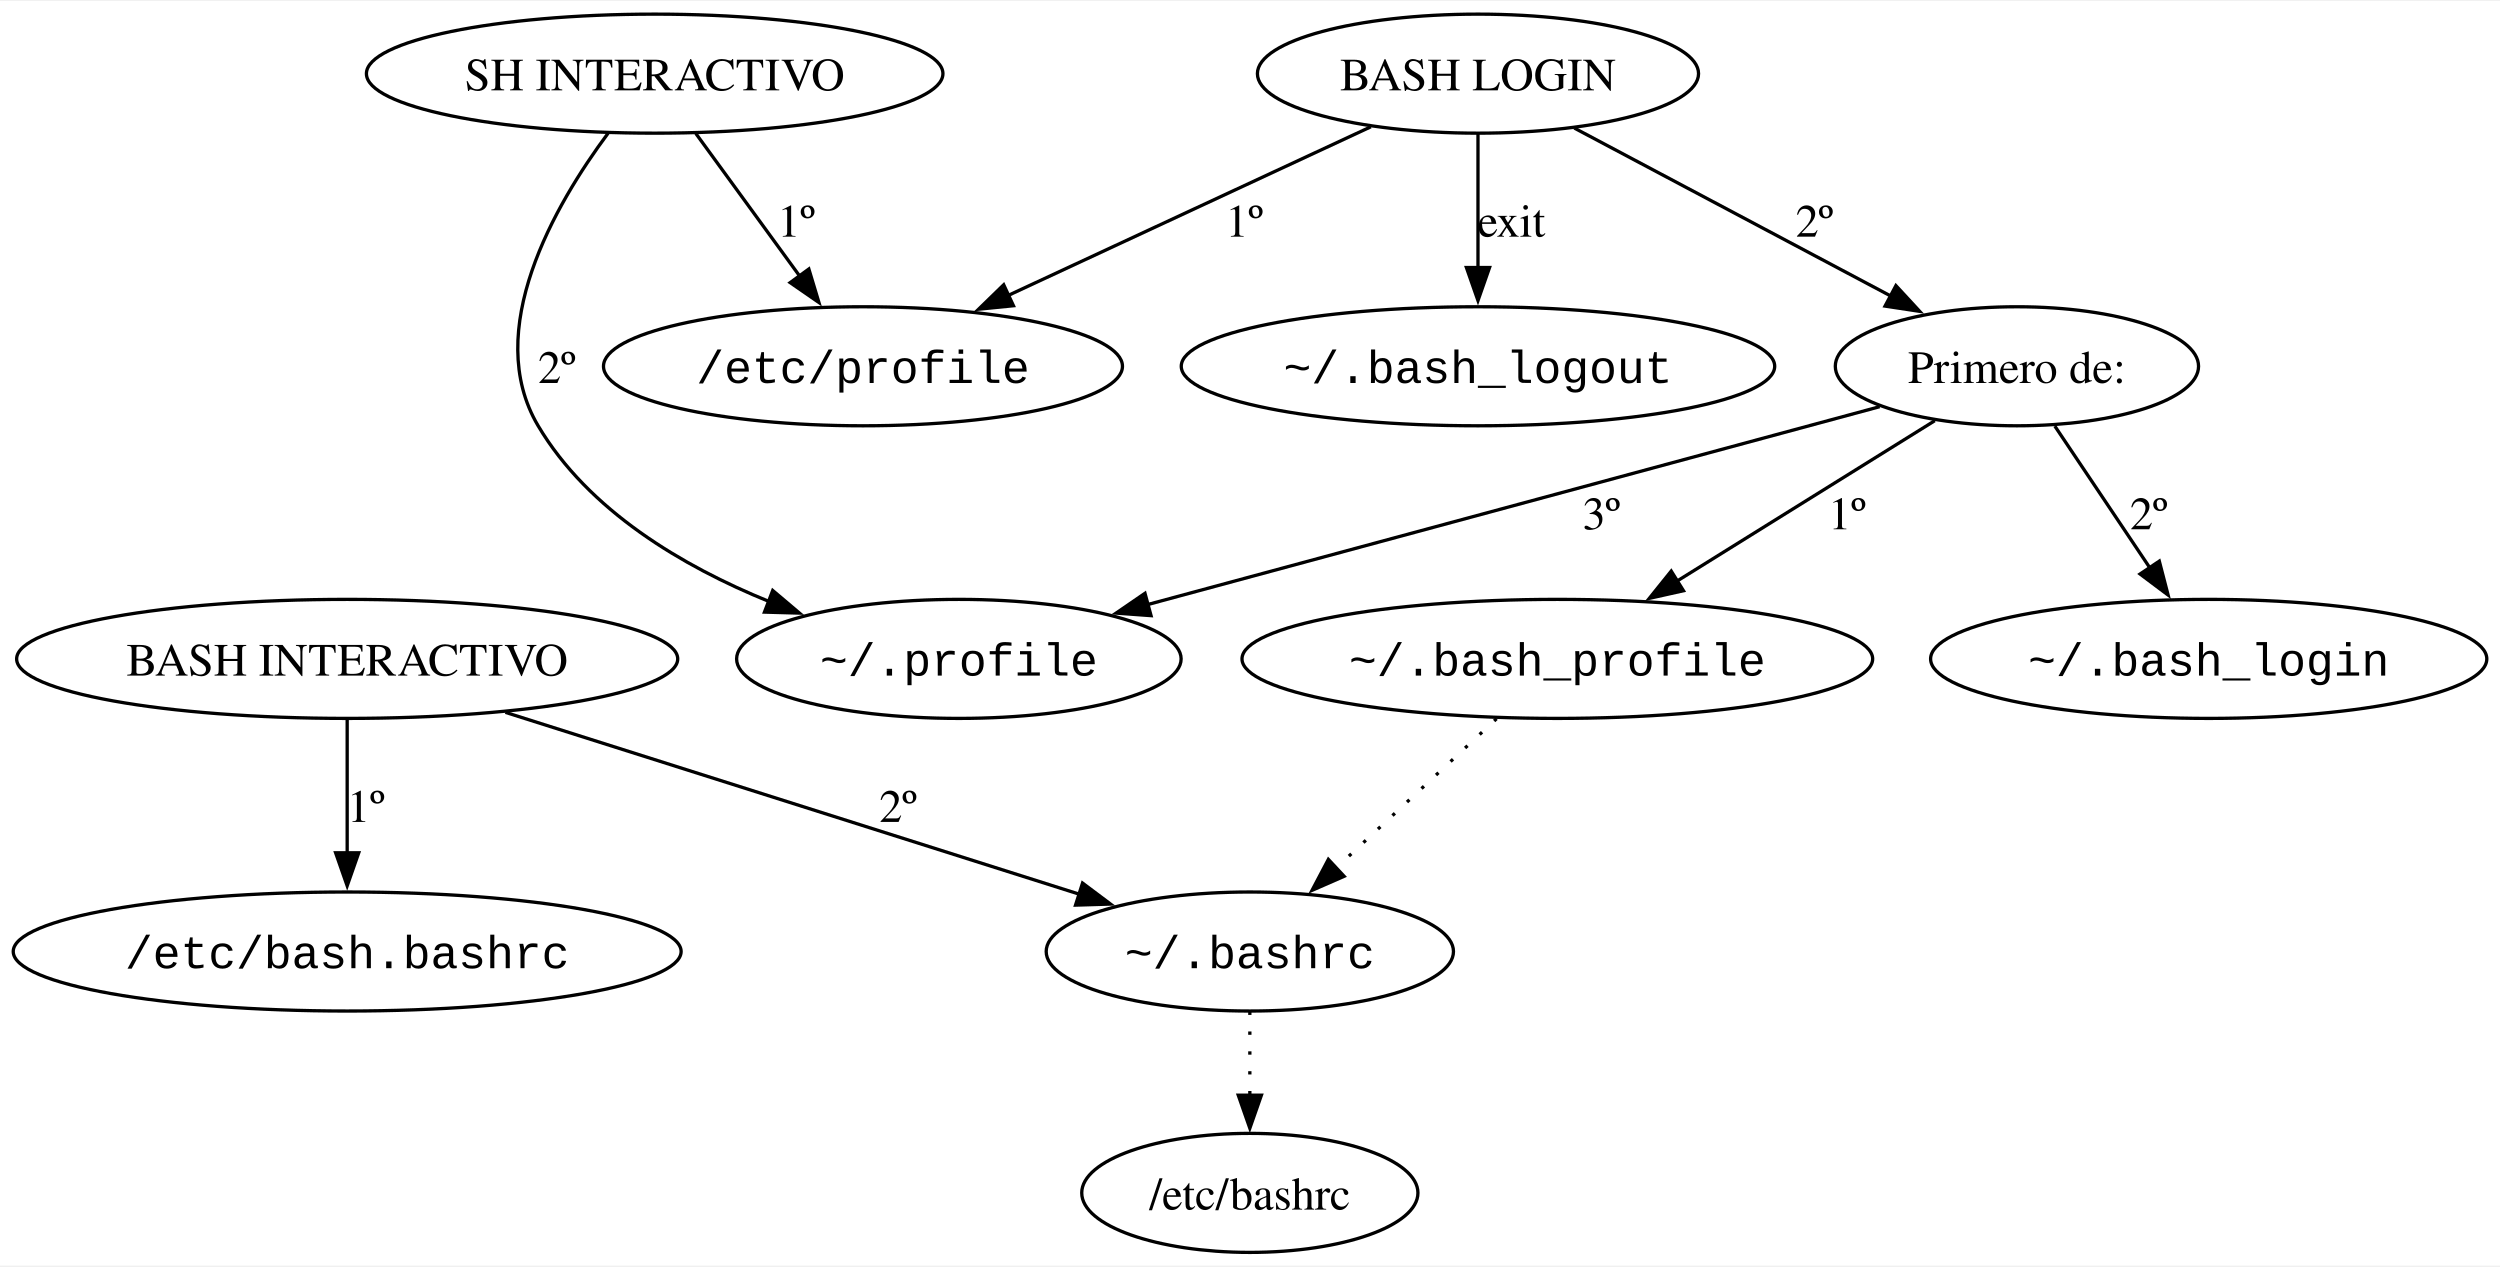
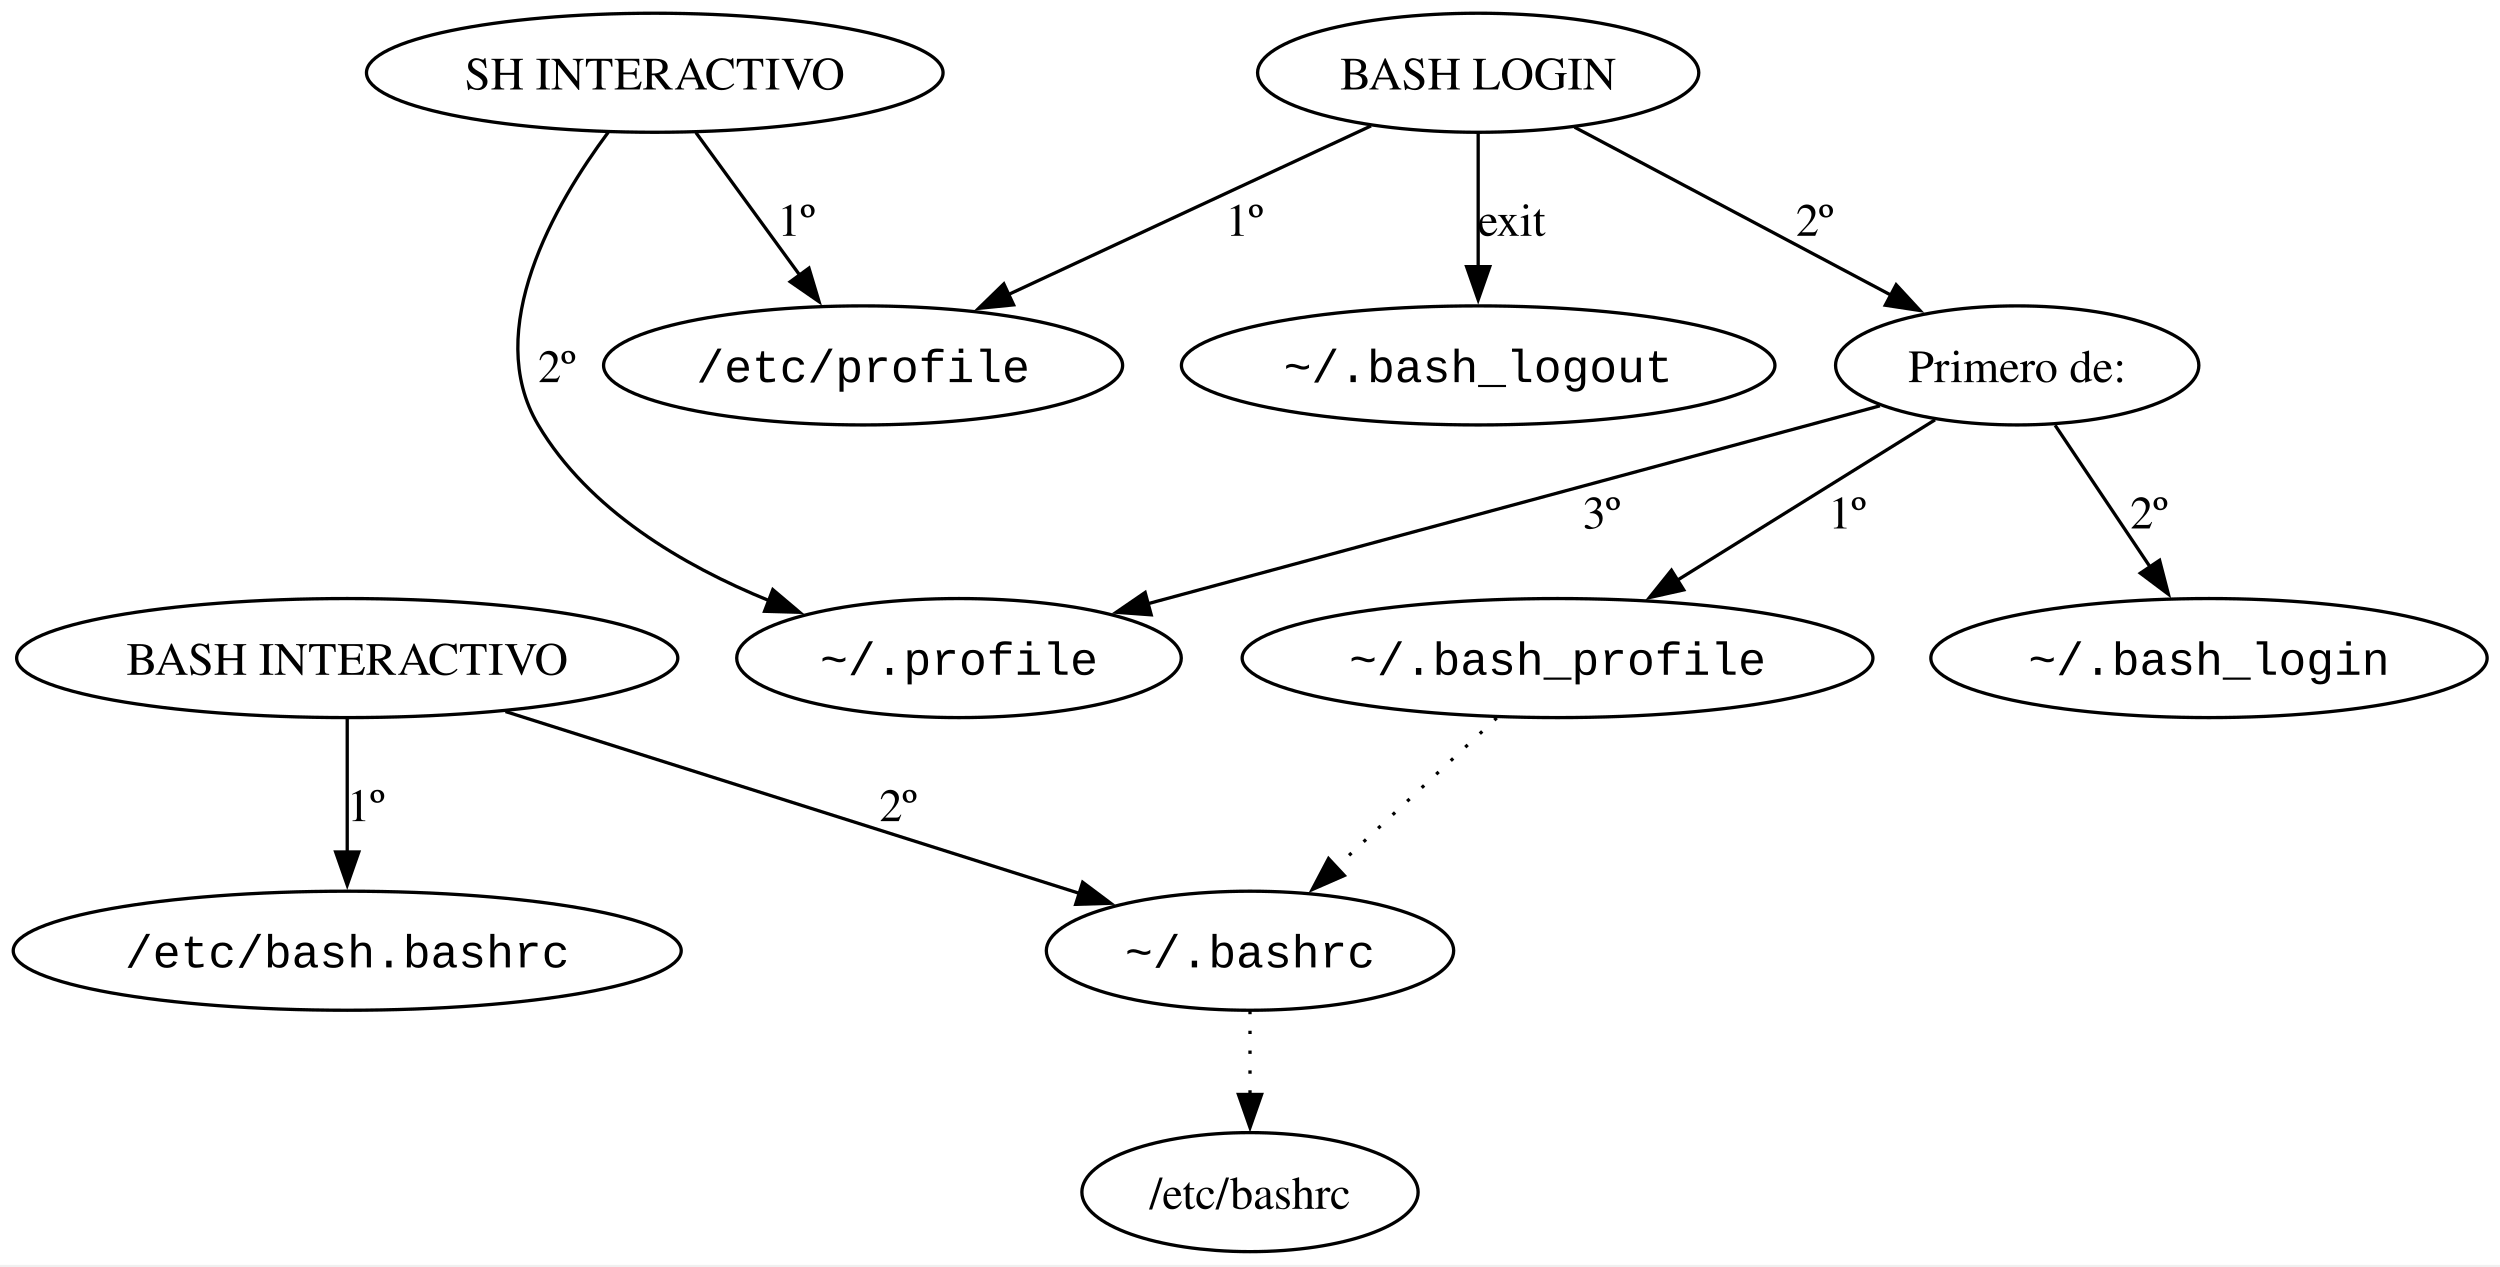
- <svg xmlns="http://www.w3.org/2000/svg" width="756pt" height="383pt" viewBox="0.00 0.00 756.10 382.50">
+ <svg xmlns="http://www.w3.org/2000/svg" width="756pt" height="383pt" viewBox="0.00 0.00 756.00 383.00">
  <g id="graph0" class="graph" transform="scale(1 1) rotate(0) translate(4 378.5)">
    <polygon fill="white" stroke="none" points="-4,4 -4,-378.5 752.1,-378.5 752.1,4 -4,4" />
    <g id="node1" class="node">
      <ellipse fill="none" stroke="black" cx="467" cy="-179.5" rx="95.37" ry="18" />
-       <text text-anchor="middle" x="467" y="-174.45" font-family="courier new" font-size="14.00">~/.bash_profile</text>
+       <text xml:space="preserve" text-anchor="middle" x="467" y="-174.45" font-family="courier new" font-size="14.00">~/.bash_profile</text>
    </g>
    <g id="node6" class="node">
      <ellipse fill="none" stroke="black" cx="374" cy="-91" rx="61.59" ry="18" />
-       <text text-anchor="middle" x="374" y="-85.95" font-family="courier new" font-size="14.00">~/.bashrc</text>
+       <text xml:space="preserve" text-anchor="middle" x="374" y="-85.95" font-family="courier new" font-size="14.00">~/.bashrc</text>
    </g>
    <g id="edge11" class="edge">
      <path fill="none" stroke="black" stroke-dasharray="1,5" d="M448.62,-161.41C434.69,-148.45 415.35,-130.47 399.86,-116.05" />
      <polygon fill="black" stroke="black" points="402.52,-113.75 392.81,-109.5 397.75,-118.87 402.52,-113.75" />
    </g>
    <g id="node2" class="node">
      <ellipse fill="none" stroke="black" cx="664" cy="-179.5" rx="84.11" ry="18" />
-       <text text-anchor="middle" x="664" y="-174.45" font-family="courier new" font-size="14.00">~/.bash_login</text>
+       <text xml:space="preserve" text-anchor="middle" x="664" y="-174.45" font-family="courier new" font-size="14.00">~/.bash_login</text>
    </g>
    <g id="node3" class="node">
      <ellipse fill="none" stroke="black" cx="286" cy="-179.5" rx="67.22" ry="18" />
-       <text text-anchor="middle" x="286" y="-174.45" font-family="courier new" font-size="14.00">~/.profile</text>
+       <text xml:space="preserve" text-anchor="middle" x="286" y="-174.45" font-family="courier new" font-size="14.00">~/.profile</text>
    </g>
    <g id="node4" class="node">
      <ellipse fill="none" stroke="black" cx="443" cy="-268" rx="89.74" ry="18" />
-       <text text-anchor="middle" x="443" y="-262.95" font-family="courier new" font-size="14.00">~/.bash_logout</text>
+       <text xml:space="preserve" text-anchor="middle" x="443" y="-262.95" font-family="courier new" font-size="14.00">~/.bash_logout</text>
    </g>
    <g id="node5" class="node">
      <ellipse fill="none" stroke="black" cx="101" cy="-91" rx="101" ry="18" />
-       <text text-anchor="middle" x="101" y="-85.95" font-family="courier new" font-size="14.00">/etc/bash.bashrc</text>
+       <text xml:space="preserve" text-anchor="middle" x="101" y="-85.95" font-family="courier new" font-size="14.00">/etc/bash.bashrc</text>
    </g>
    <g id="node12" class="node">
      <ellipse fill="none" stroke="black" cx="374" cy="-18" rx="50.84" ry="18" />
-       <text text-anchor="middle" x="374" y="-12.95" font-family="Times,serif" font-size="14.00">/etc/bashrc</text>
+       <text xml:space="preserve" text-anchor="middle" x="374" y="-12.95" font-family="Times,serif" font-size="14.00">/etc/bashrc</text>
    </g>
    <g id="edge12" class="edge">
      <path fill="none" stroke="black" stroke-dasharray="1,5" d="M374,-72.81C374,-65.23 374,-56.1 374,-47.54" />
      <polygon fill="black" stroke="black" points="377.5,-47.54 374,-37.54 370.5,-47.54 377.5,-47.54" />
    </g>
    <g id="node7" class="node">
      <ellipse fill="none" stroke="black" cx="257" cy="-268" rx="78.48" ry="18" />
-       <text text-anchor="middle" x="257" y="-262.95" font-family="courier new" font-size="14.00">/etc/profile</text>
+       <text xml:space="preserve" text-anchor="middle" x="257" y="-262.95" font-family="courier new" font-size="14.00">/etc/profile</text>
    </g>
    <g id="node8" class="node">
      <ellipse fill="none" stroke="black" cx="443" cy="-356.5" rx="66.71" ry="18" />
-       <text text-anchor="middle" x="443" y="-351.45" font-family="Times,serif" font-size="14.00">BASH LOGIN</text>
+       <text xml:space="preserve" text-anchor="middle" x="443" y="-351.45" font-family="Times,serif" font-size="14.00">BASH LOGIN</text>
    </g>
    <g id="edge6" class="edge">
      <path fill="none" stroke="black" d="M443,-338.41C443,-326.76 443,-311.05 443,-297.52" />
      <polygon fill="black" stroke="black" points="446.5,-297.86 443,-287.86 439.5,-297.86 446.5,-297.86" />
-       <text text-anchor="middle" x="453.12" y="-307.2" font-family="Times,serif" font-size="14.00">exit</text>
+       <text xml:space="preserve" text-anchor="middle" x="453.12" y="-307.2" font-family="Times,serif" font-size="14.00">exit</text>
    </g>
    <g id="edge1" class="edge">
      <path fill="none" stroke="black" d="M410.6,-340.43C380.13,-326.26 334.3,-304.95 300.62,-289.29" />
      <polygon fill="black" stroke="black" points="302.51,-286.31 291.96,-285.26 299.56,-292.65 302.51,-286.31" />
-       <text text-anchor="middle" x="372.28" y="-307.2" font-family="Times,serif" font-size="14.00">1º</text>
+       <text xml:space="preserve" text-anchor="middle" x="372.28" y="-307.2" font-family="Times,serif" font-size="14.00">1º</text>
    </g>
    <g id="node9" class="node">
      <ellipse fill="none" stroke="black" cx="606" cy="-268" rx="54.93" ry="18" />
-       <text text-anchor="middle" x="606" y="-262.95" font-family="Times,serif" font-size="14.00">Primero de:</text>
+       <text xml:space="preserve" text-anchor="middle" x="606" y="-262.95" font-family="Times,serif" font-size="14.00">Primero de:</text>
    </g>
    <g id="edge2" class="edge">
      <path fill="none" stroke="black" d="M472.14,-340.04C498.92,-325.82 538.79,-304.66 568.06,-289.13" />
      <polygon fill="black" stroke="black" points="569.4,-292.39 576.59,-284.61 566.11,-286.2 569.4,-292.39" />
-       <text text-anchor="middle" x="544.72" y="-307.2" font-family="Times,serif" font-size="14.00">2º</text>
+       <text xml:space="preserve" text-anchor="middle" x="544.72" y="-307.2" font-family="Times,serif" font-size="14.00">2º</text>
    </g>
    <g id="edge3" class="edge">
      <path fill="none" stroke="black" d="M581.15,-251.54C559.46,-238.04 527.71,-218.28 503.2,-203.03" />
      <polygon fill="black" stroke="black" points="505.15,-200.12 494.81,-197.81 501.45,-206.06 505.15,-200.12" />
-       <text text-anchor="middle" x="554.57" y="-218.7" font-family="Times,serif" font-size="14.00">1º</text>
+       <text xml:space="preserve" text-anchor="middle" x="554.57" y="-218.7" font-family="Times,serif" font-size="14.00">1º</text>
    </g>
    <g id="edge4" class="edge">
      <path fill="none" stroke="black" d="M617.46,-249.91C625.72,-237.59 637.02,-220.73 646.42,-206.71" />
      <polygon fill="black" stroke="black" points="649.06,-209.07 651.72,-198.81 643.24,-205.17 649.06,-209.07" />
-       <text text-anchor="middle" x="645.82" y="-218.7" font-family="Times,serif" font-size="14.00">2º</text>
+       <text xml:space="preserve" text-anchor="middle" x="645.82" y="-218.7" font-family="Times,serif" font-size="14.00">2º</text>
    </g>
    <g id="edge5" class="edge">
      <path fill="none" stroke="black" d="M564.49,-255.78C508.02,-240.51 406.73,-213.14 343.12,-195.94" />
      <polygon fill="black" stroke="black" points="344.12,-192.58 333.55,-193.35 342.29,-199.34 344.12,-192.58" />
-       <text text-anchor="middle" x="480.28" y="-218.7" font-family="Times,serif" font-size="14.00">3º</text>
+       <text xml:space="preserve" text-anchor="middle" x="480.28" y="-218.7" font-family="Times,serif" font-size="14.00">3º</text>
    </g>
    <g id="node10" class="node">
      <ellipse fill="none" stroke="black" cx="101" cy="-179.5" rx="99.97" ry="18" />
-       <text text-anchor="middle" x="101" y="-174.45" font-family="Times,serif" font-size="14.00">BASH INTERACTIVO</text>
+       <text xml:space="preserve" text-anchor="middle" x="101" y="-174.45" font-family="Times,serif" font-size="14.00">BASH INTERACTIVO</text>
    </g>
    <g id="edge7" class="edge">
      <path fill="none" stroke="black" d="M101,-161.41C101,-149.76 101,-134.05 101,-120.52" />
      <polygon fill="black" stroke="black" points="104.5,-120.86 101,-110.86 97.5,-120.86 104.5,-120.86" />
-       <text text-anchor="middle" x="106.62" y="-130.2" font-family="Times,serif" font-size="14.00">1º</text>
+       <text xml:space="preserve" text-anchor="middle" x="106.62" y="-130.2" font-family="Times,serif" font-size="14.00">1º</text>
    </g>
    <g id="edge8" class="edge">
      <path fill="none" stroke="black" d="M148.86,-163.33C197.48,-147.93 272.54,-124.15 322.45,-108.33" />
      <polygon fill="black" stroke="black" points="323.4,-111.7 331.87,-105.35 321.28,-105.03 323.4,-111.7" />
-       <text text-anchor="middle" x="267.57" y="-130.2" font-family="Times,serif" font-size="14.00">2º</text>
+       <text xml:space="preserve" text-anchor="middle" x="267.57" y="-130.2" font-family="Times,serif" font-size="14.00">2º</text>
    </g>
    <g id="node11" class="node">
      <ellipse fill="none" stroke="black" cx="194" cy="-356.5" rx="87.18" ry="18" />
-       <text text-anchor="middle" x="194" y="-351.45" font-family="Times,serif" font-size="14.00">SH INTERACTIVO</text>
+       <text xml:space="preserve" text-anchor="middle" x="194" y="-351.45" font-family="Times,serif" font-size="14.00">SH INTERACTIVO</text>
    </g>
    <g id="edge10" class="edge">
      <path fill="none" stroke="black" d="M179.91,-338.48C163.79,-316.81 141.7,-278.73 158.75,-250 173.99,-224.31 202.43,-207.51 228.57,-196.87" />
      <polygon fill="black" stroke="black" points="229.7,-200.19 237.79,-193.35 227.2,-193.65 229.7,-200.19" />
-       <text text-anchor="middle" x="164.37" y="-262.95" font-family="Times,serif" font-size="14.00">2º</text>
+       <text xml:space="preserve" text-anchor="middle" x="164.37" y="-262.95" font-family="Times,serif" font-size="14.00">2º</text>
    </g>
    <g id="edge9" class="edge">
      <path fill="none" stroke="black" d="M206.44,-338.41C215.42,-326.09 227.7,-309.23 237.9,-295.21" />
      <polygon fill="black" stroke="black" points="240.63,-297.42 243.68,-287.28 234.97,-293.3 240.63,-297.42" />
-       <text text-anchor="middle" x="236.76" y="-307.2" font-family="Times,serif" font-size="14.00">1º</text>
+       <text xml:space="preserve" text-anchor="middle" x="236.76" y="-307.2" font-family="Times,serif" font-size="14.00">1º</text>
    </g>
  </g>
</svg>
